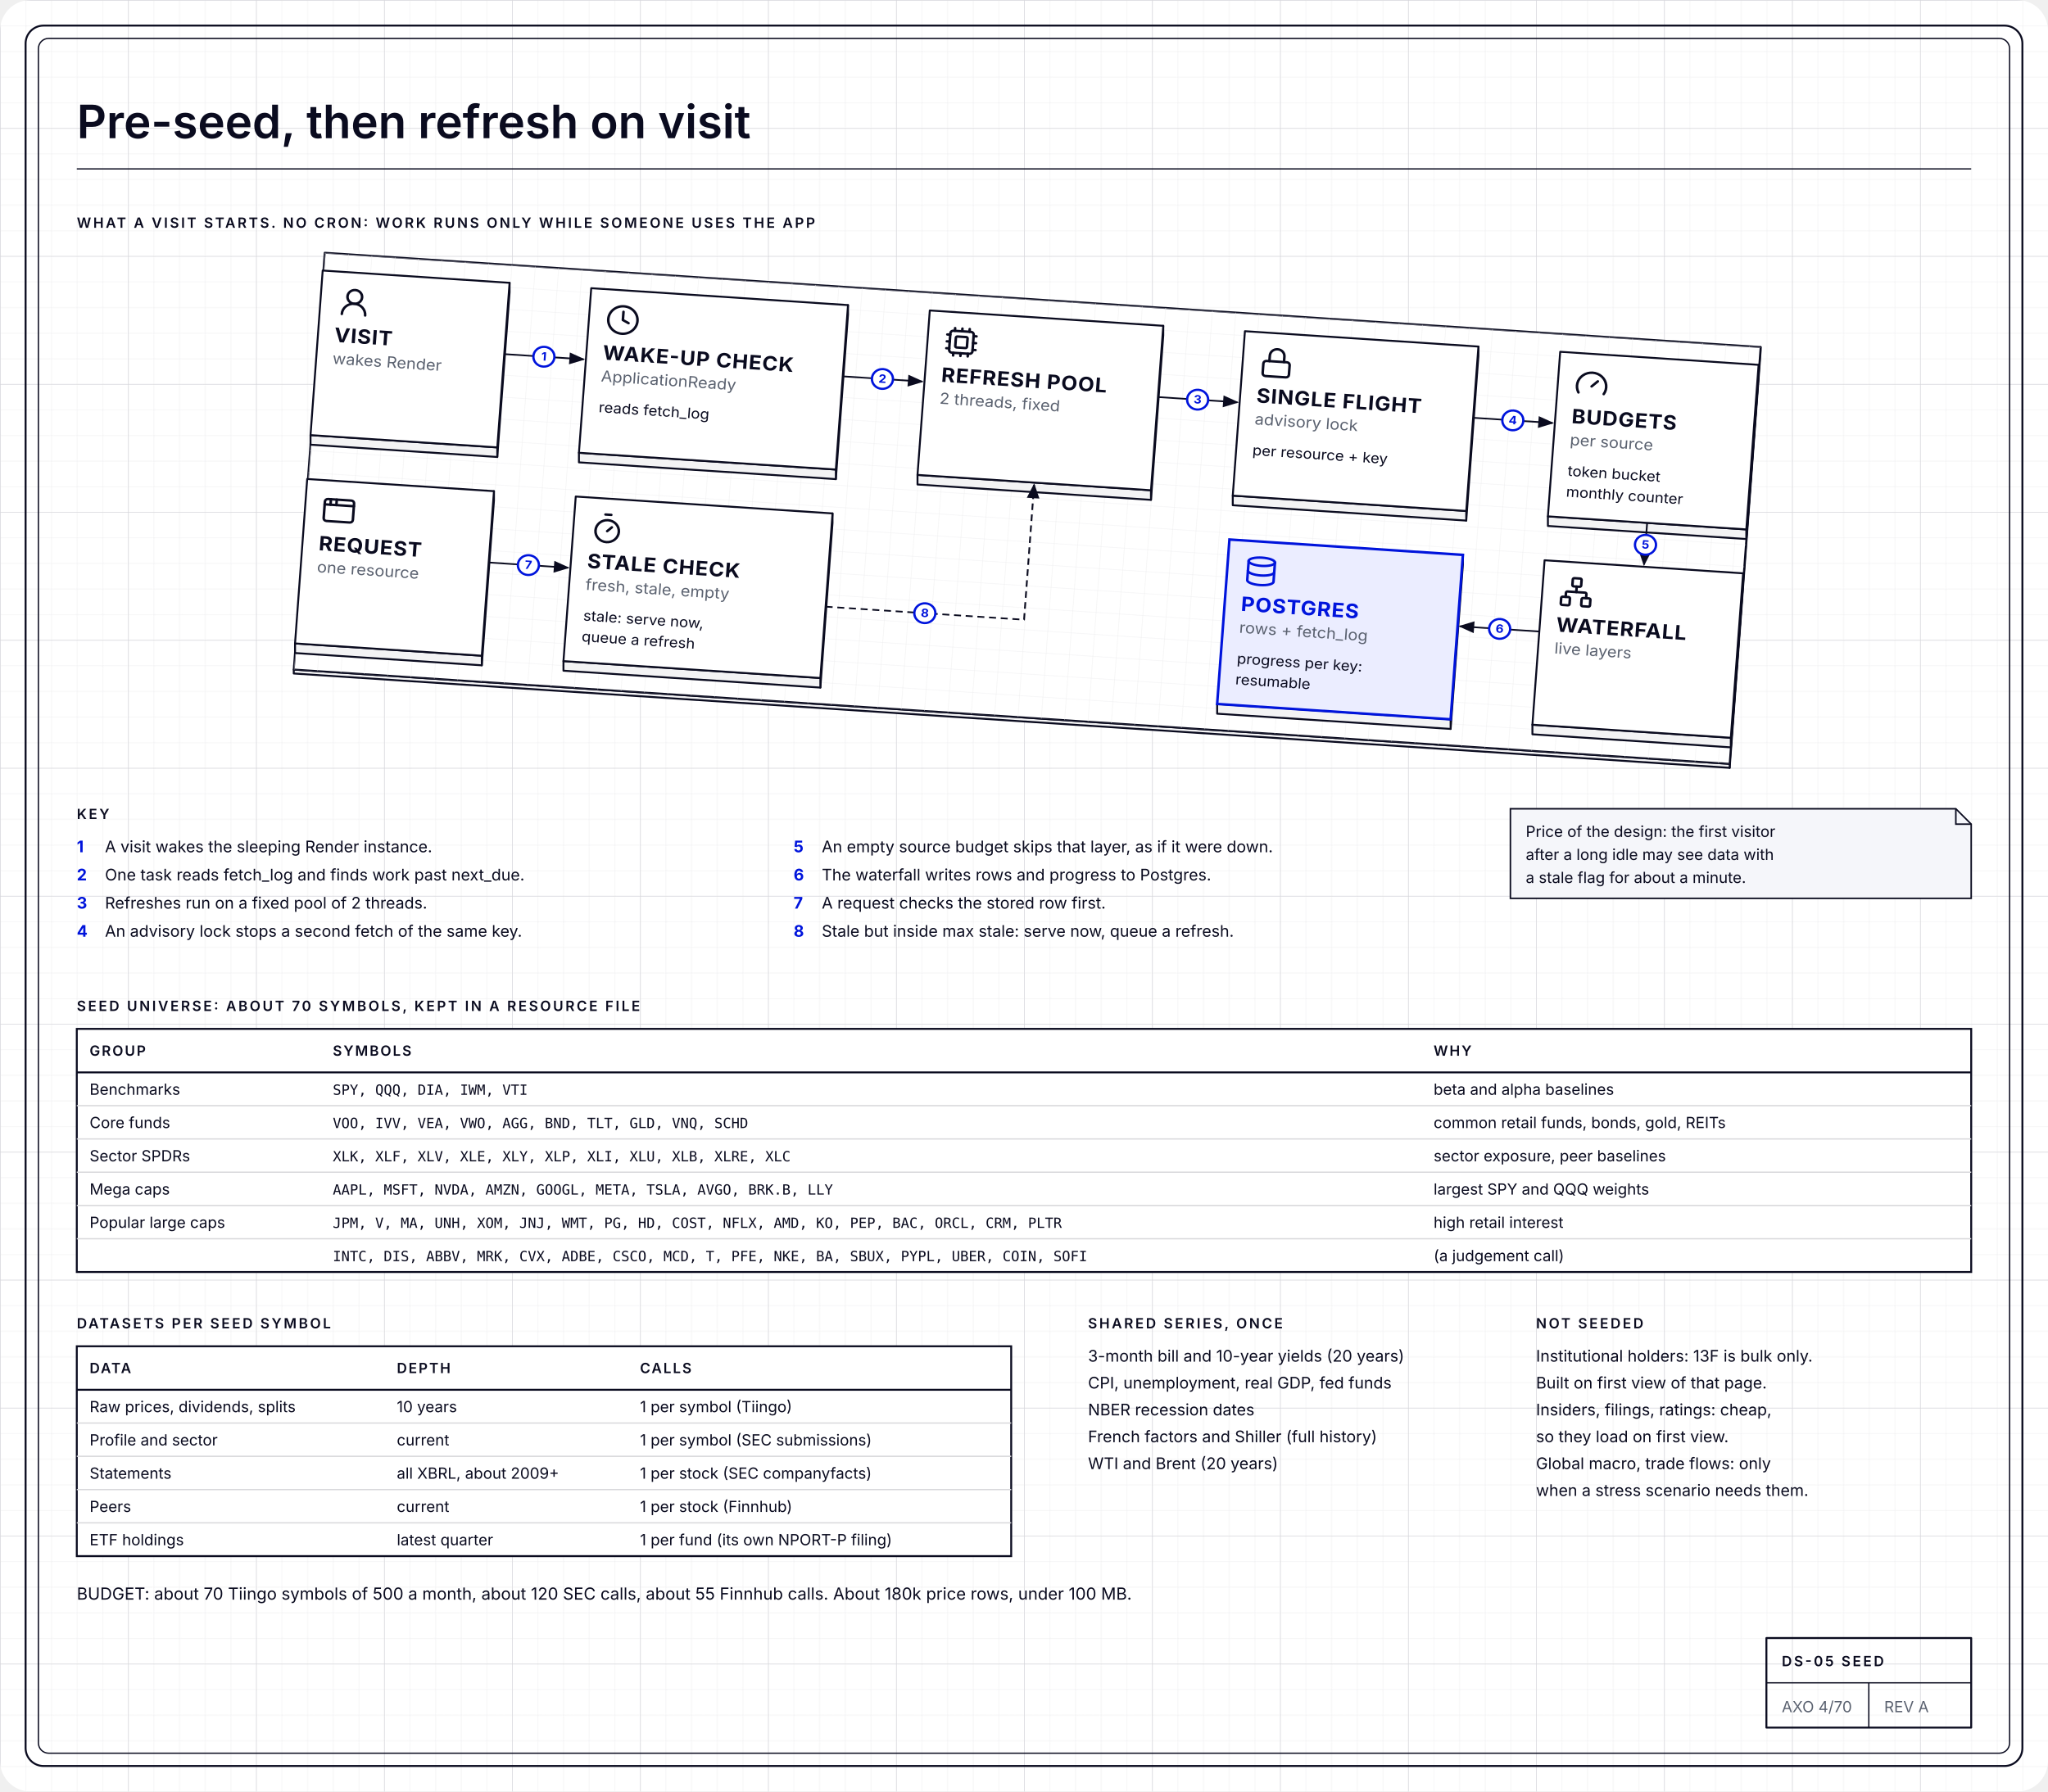
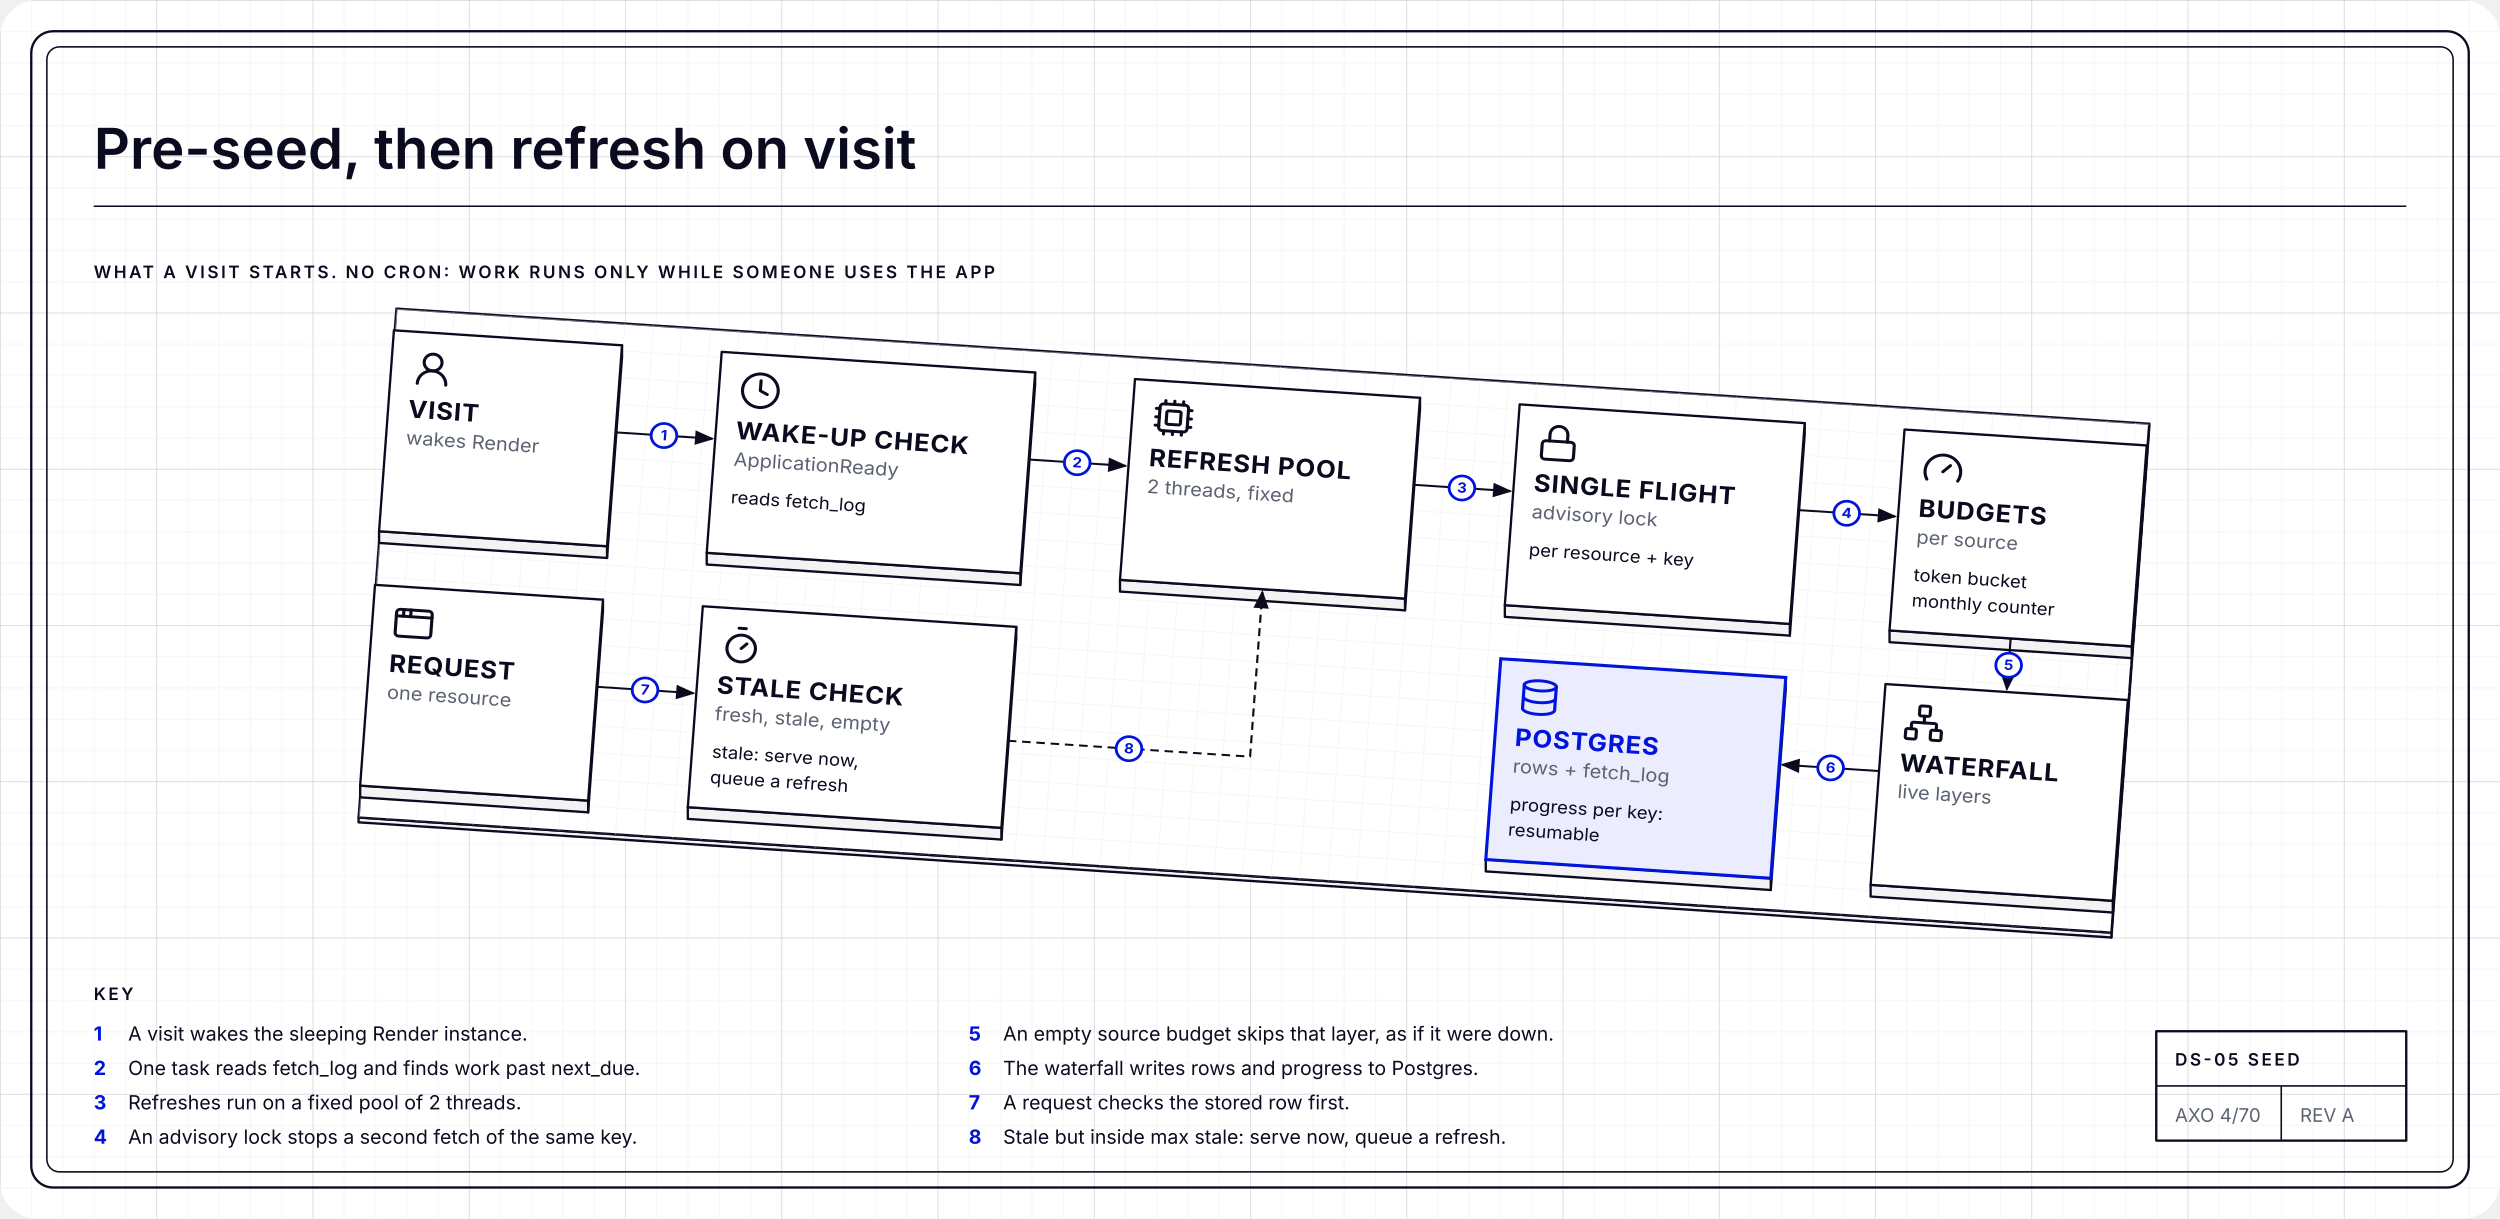
- <svg xmlns="http://www.w3.org/2000/svg" viewBox="0 0 1600 1400" width="1600" height="1400" font-family="Inter, Helvetica, Arial, sans-serif">
+ <svg xmlns="http://www.w3.org/2000/svg" viewBox="0 0 1600 780" width="1600" height="780" font-family="Inter, Helvetica, Arial, sans-serif">
  <defs>
    <pattern id="minor" width="20" height="20" patternUnits="userSpaceOnUse">
      <path d="M20 0H0V20" fill="none" stroke="#ebebed" stroke-width="0.6" />
    </pattern>
    <pattern id="major" width="100" height="100" patternUnits="userSpaceOnUse">
      <rect width="100" height="100" fill="url(#minor)" />
      <path d="M100 0H0V100" fill="none" stroke="#d8d8db" stroke-width="0.9" />
    </pattern>
    <marker id="ae" viewBox="0 0 10 10" refX="9" refY="5" markerWidth="9" markerHeight="9" orient="auto">
      <path d="M0 1L10 5L0 9z" fill="#0a0b1f" />
    </marker>
    <clipPath id="sheetclip">
-       <rect width="1600" height="1400" rx="24" />
+       <rect width="1600" height="780" rx="24" />
    </clipPath>
  </defs>
  <style>
.ink{stroke:#0a0b1f;fill:none;stroke-width:1.5;stroke-linejoin:round}.thin{stroke:#0a0b1f;fill:none;stroke-width:1}
.acc{stroke:#0014dc;fill:none;stroke-width:2}.dash{stroke:#0a0b1f;fill:none;stroke-width:1;stroke-dasharray:4 3}
.t{fill:#0a0b1f;font-size:11px;letter-spacing:1.6px;font-weight:600}.h{fill:#0a0b1f;font-size:15px;font-weight:700;letter-spacing:.6px}
.s{fill:#5b6270;font-size:12px}.n{fill:#0014dc;font-size:9.5px;font-weight:700;text-anchor:middle}
</style>
  <g clip-path="url(#sheetclip)">
-     <rect width="1600" height="1400" fill="#ffffff" />
-     <rect width="1600" height="1400" fill="url(#major)" />
-     <rect x="20" y="20" width="1560" height="1360" rx="14" class="ink" />
-     <rect x="30" y="30" width="1540" height="1340" rx="8" class="thin" />
+     <rect width="1600" height="780" fill="#ffffff" />
+     <rect width="1600" height="780" fill="url(#major)" />
+     <rect x="20" y="20" width="1560" height="740" rx="14" class="ink" />
+     <rect x="30" y="30" width="1540" height="720" rx="8" class="thin" />
    <text x="60" y="108" fill="#0a0b1f" font-size="36" font-weight="600">Pre-seed, then refresh on visit</text>
    <line x1="60" y1="132" x2="1540" y2="132" class="thin" />
    <defs>
      <marker id="tri" viewBox="0 0 14 14" refX="13" refY="7" markerWidth="14" markerHeight="14" orient="auto-start-reverse">
        <path d="M1 1L13 7L1 13z" fill="#fff" stroke="#0a0b1f" stroke-width="1.3" />
      </marker>
      <marker id="dia" viewBox="0 0 18 10" refX="17" refY="5" markerWidth="18" markerHeight="10" orient="auto-start-reverse">
        <path d="M1 5L9 1L17 5L9 9z" fill="#0a0b1f" />
      </marker>
      <marker id="open" viewBox="0 0 10 10" refX="9" refY="5" markerWidth="10" markerHeight="10" orient="auto-start-reverse">
        <path d="M1 1L9 5L1 9" fill="none" stroke="#0a0b1f" stroke-width="1.4" />
      </marker>
      <marker id="one" viewBox="0 0 14 14" refX="13" refY="7" markerWidth="14" markerHeight="14" orient="auto-start-reverse">
        <path d="M6 1V13M10 1V13" stroke="#0a0b1f" stroke-width="1.3" />
      </marker>
      <marker id="many" viewBox="0 0 16 16" refX="15" refY="8" markerWidth="16" markerHeight="16" orient="auto-start-reverse">
        <path d="M15 1L3 8L15 15M3 8H15M1 2V14" fill="none" stroke="#0a0b1f" stroke-width="1.3" />
      </marker>
    </defs>
    <text x="60" y="178" class="t" text-anchor="start" style="">WHAT A VISIT STARTS. NO CRON: WORK RUNS ONLY WHILE SOMEONE USES THE APP</text>
    <polygon points="1375.5,274.3 1351.3,600.0 1351.3,596.9 1375.5,271.2" class="ink" style="fill:#e4e4e6" />
    <polygon points="229.5,526.3 1351.3,600.0 1351.3,596.9 229.5,523.2" class="ink" style="fill:#f3f3f4" />
    <polygon points="253.7,197.5 1375.5,271.2 1351.3,596.9 229.5,523.2" class="ink" style="fill:#fff" />
    <g transform="matrix(0.912,0.059927,-0.063773,0.857,253.74,197.50)">
      <rect x="0" width="1230" height="380" fill="url(#minor)" />
    </g>
    <polygon points="398.1,228.5 388.5,357.1 388.5,349.6 398.1,221.0" class="ink" style="fill:#e4e4e6" />
    <polygon points="242.6,347.5 388.5,357.1 388.5,349.6 242.6,340.0" class="ink" style="fill:#f3f3f4" />
    <polygon points="252.1,211.4 398.1,221.0 388.5,349.6 242.6,340.0" class="ink" style="fill:#fff" />
    <g transform="matrix(0.912,0.059927,-0.063773,0.857,253.74,190.00)">
      <g transform="translate(0,25)">
        <svg x="14" y="12" width="30" height="30" viewBox="0 0 24 24" fill="none" stroke="#0a0b1f" stroke-width="1.76" stroke-linecap="round" stroke-linejoin="round">
          <circle cx="12" cy="8" r="5" />
          <path d="M20 21a8 8 0 0 0-16 0" />
        </svg>
        <text x="14" y="64" class="h" style="font-size:18px">VISIT</text>
        <text x="14" y="84" class="s" style="font-size:14px">wakes Render</text>
      </g>
    </g>
    <polygon points="662.5,245.9 653.0,374.4 653.0,366.9 662.5,238.4" class="ink" style="fill:#e4e4e6" />
    <polygon points="452.3,361.3 653.0,374.4 653.0,366.9 452.3,353.8" class="ink" style="fill:#f3f3f4" />
    <polygon points="461.9,225.2 662.5,238.4 653.0,366.9 452.3,353.8" class="ink" style="fill:#fff" />
    <g transform="matrix(0.912,0.059927,-0.063773,0.857,253.74,190.00)">
      <g transform="translate(230,25)">
        <svg x="14" y="12" width="30" height="30" viewBox="0 0 24 24" fill="none" stroke="#0a0b1f" stroke-width="1.76" stroke-linecap="round" stroke-linejoin="round">
          <circle cx="12" cy="12" r="10" />
          <path d="M12 6v6l4 2" />
        </svg>
        <text x="14" y="64" class="h" style="font-size:18px">WAKE-UP CHECK</text>
        <text x="14" y="84" class="s" style="font-size:14px">ApplicationReady</text>
        <text x="14" y="112" class="s" style="fill:#0a0b1f;font-size:13px">reads fetch_log</text>
      </g>
    </g>
    <polygon points="908.8,262.1 899.2,390.6 899.2,383.1 908.8,254.6" class="ink" style="fill:#e4e4e6" />
    <polygon points="716.8,378.6 899.2,390.6 899.2,383.1 716.8,371.1" class="ink" style="fill:#f3f3f4" />
    <polygon points="726.4,242.6 908.8,254.6 899.2,383.1 716.8,371.1" class="ink" style="fill:#fff" />
    <g transform="matrix(0.912,0.059927,-0.063773,0.857,253.74,190.00)">
      <g transform="translate(520,25)">
        <svg x="14" y="12" width="30" height="30" viewBox="0 0 24 24" fill="none" stroke="#0a0b1f" stroke-width="1.76" stroke-linecap="round" stroke-linejoin="round">
          <path d="M12 20v2" />
          <path d="M12 2v2" />
          <path d="M17 20v2" />
          <path d="M17 2v2" />
          <path d="M2 12h2" />
          <path d="M2 17h2" />
          <path d="M2 7h2" />
          <path d="M20 12h2" />
          <path d="M20 17h2" />
          <path d="M20 7h2" />
          <path d="M7 20v2" />
          <path d="M7 2v2" />
          <rect x="4" y="4" width="16" height="16" rx="2" />
          <rect x="8" y="8" width="8" height="8" rx="1" />
        </svg>
        <text x="14" y="64" class="h" style="font-size:18px">REFRESH POOL</text>
        <text x="14" y="84" class="s" style="font-size:14px">2 threads, fixed</text>
      </g>
    </g>
    <polygon points="1155.0,278.3 1145.5,406.8 1145.5,399.3 1155.0,270.8" class="ink" style="fill:#e4e4e6" />
    <polygon points="963.1,394.8 1145.5,406.8 1145.5,399.3 963.1,387.3" class="ink" style="fill:#f3f3f4" />
    <polygon points="972.6,258.8 1155.0,270.8 1145.5,399.3 963.1,387.3" class="ink" style="fill:#fff" />
    <g transform="matrix(0.912,0.059927,-0.063773,0.857,253.74,190.00)">
      <g transform="translate(790,25)">
        <svg x="14" y="12" width="30" height="30" viewBox="0 0 24 24" fill="none" stroke="#0a0b1f" stroke-width="1.76" stroke-linecap="round" stroke-linejoin="round">
          <rect width="18" height="11" x="3" y="11" rx="2" ry="2" />
          <path d="M7 11V7a5 5 0 0 1 10 0v4" />
        </svg>
        <text x="14" y="64" class="h" style="font-size:18px">SINGLE FLIGHT</text>
        <text x="14" y="84" class="s" style="font-size:14px">advisory lock</text>
        <text x="14" y="112" class="s" style="fill:#0a0b1f;font-size:13px">per resource + key</text>
      </g>
    </g>
    <polygon points="1373.9,292.6 1364.3,421.2 1364.3,413.7 1373.9,285.1" class="ink" style="fill:#e4e4e6" />
    <polygon points="1209.3,411.0 1364.3,421.2 1364.3,413.7 1209.3,403.5" class="ink" style="fill:#f3f3f4" />
    <polygon points="1218.9,274.9 1373.9,285.1 1364.3,413.7 1209.3,403.5" class="ink" style="fill:#fff" />
    <g transform="matrix(0.912,0.059927,-0.063773,0.857,253.74,190.00)">
      <g transform="translate(1060,25)">
        <svg x="14" y="12" width="30" height="30" viewBox="0 0 24 24" fill="none" stroke="#0a0b1f" stroke-width="1.76" stroke-linecap="round" stroke-linejoin="round">
          <path d="m12 14 4-4" />
          <path d="M3.34 19a10 10 0 1 1 17.32 0" />
        </svg>
        <text x="14" y="64" class="h" style="font-size:18px">BUDGETS</text>
        <text x="14" y="84" class="s" style="font-size:14px">per source</text>
        <text x="14" y="112" class="s" style="fill:#0a0b1f;font-size:13px">token bucket</text>
        <text x="14" y="131" class="s" style="fill:#0a0b1f;font-size:13px">monthly counter</text>
      </g>
    </g>
    <polygon points="385.9,391.3 376.4,519.9 376.4,512.4 385.9,383.8" class="ink" style="fill:#e4e4e6" />
    <polygon points="230.5,510.3 376.4,519.9 376.4,512.4 230.5,502.8" class="ink" style="fill:#f3f3f4" />
    <polygon points="240.0,374.3 385.9,383.8 376.4,512.4 230.5,502.8" class="ink" style="fill:#fff" />
    <g transform="matrix(0.912,0.059927,-0.063773,0.857,253.74,190.00)">
      <g transform="translate(0,215)">
        <svg x="14" y="12" width="30" height="30" viewBox="0 0 24 24" fill="none" stroke="#0a0b1f" stroke-width="1.76" stroke-linecap="round" stroke-linejoin="round">
          <rect x="2" y="4" width="20" height="16" rx="2" />
          <path d="M10 4v4" />
          <path d="M2 8h20" />
          <path d="M6 4v4" />
        </svg>
        <text x="14" y="64" class="h" style="font-size:18px">REQUEST</text>
        <text x="14" y="84" class="s" style="font-size:14px">one resource</text>
      </g>
    </g>
    <polygon points="650.4,408.7 640.9,537.3 640.9,529.8 650.4,401.2" class="ink" style="fill:#e4e4e6" />
    <polygon points="440.2,524.1 640.9,537.3 640.9,529.8 440.2,516.6" class="ink" style="fill:#f3f3f4" />
    <polygon points="449.8,388.0 650.4,401.2 640.9,529.8 440.2,516.6" class="ink" style="fill:#fff" />
    <g transform="matrix(0.912,0.059927,-0.063773,0.857,253.74,190.00)">
      <g transform="translate(230,215)">
        <svg x="14" y="12" width="30" height="30" viewBox="0 0 24 24" fill="none" stroke="#0a0b1f" stroke-width="1.76" stroke-linecap="round" stroke-linejoin="round">
          <line x1="10" x2="14" y1="2" y2="2" />
          <line x1="12" x2="15" y1="14" y2="11" />
          <circle cx="12" cy="14" r="8" />
        </svg>
        <text x="14" y="64" class="h" style="font-size:18px">STALE CHECK</text>
        <text x="14" y="84" class="s" style="font-size:14px">fresh, stale, empty</text>
        <text x="14" y="112" class="s" style="fill:#0a0b1f;font-size:13px">stale: serve now,</text>
        <text x="14" y="131" class="s" style="fill:#0a0b1f;font-size:13px">queue a refresh</text>
      </g>
    </g>
    <polygon points="1142.9,441.1 1133.3,569.6 1133.3,562.1 1142.9,433.6" class="ink" style="fill:#e4e4e6" />
    <polygon points="950.9,557.7 1133.3,569.6 1133.3,562.1 950.9,550.1" class="ink" style="fill:#f3f3f4" />
    <polygon points="960.5,421.6 1142.9,433.6 1133.3,562.1 950.9,550.1" class="acc" style="fill:#ebedff" />
    <g transform="matrix(0.912,0.059927,-0.063773,0.857,253.74,190.00)">
      <g transform="translate(790,215)">
        <svg x="14" y="12" width="30" height="30" viewBox="0 0 24 24" fill="none" stroke="#0014dc" stroke-width="1.76" stroke-linecap="round" stroke-linejoin="round">
          <ellipse cx="12" cy="5" rx="9" ry="3" />
          <path d="M3 5V19A9 3 0 0 0 21 19V5" />
          <path d="M3 12A9 3 0 0 0 21 12" />
        </svg>
        <text x="14" y="64" class="h" style="fill:#0014dc;font-size:18px">POSTGRES</text>
        <text x="14" y="84" class="s" style="font-size:14px">rows + fetch_log</text>
        <text x="14" y="112" class="s" style="fill:#0a0b1f;font-size:13px">progress per key:</text>
        <text x="14" y="131" class="s" style="fill:#0a0b1f;font-size:13px">resumable</text>
      </g>
    </g>
    <polygon points="1361.8,455.5 1352.2,584.0 1352.2,576.5 1361.8,448.0" class="ink" style="fill:#e4e4e6" />
    <polygon points="1197.2,573.8 1352.2,584.0 1352.2,576.5 1197.2,566.3" class="ink" style="fill:#f3f3f4" />
    <polygon points="1206.7,437.8 1361.8,448.0 1352.2,576.5 1197.2,566.3" class="ink" style="fill:#fff" />
    <g transform="matrix(0.912,0.059927,-0.063773,0.857,253.74,190.00)">
      <g transform="translate(1060,215)">
        <svg x="14" y="12" width="30" height="30" viewBox="0 0 24 24" fill="none" stroke="#0a0b1f" stroke-width="1.76" stroke-linecap="round" stroke-linejoin="round">
          <rect x="16" y="16" width="6" height="6" rx="1" />
          <rect x="2" y="16" width="6" height="6" rx="1" />
          <rect x="9" y="2" width="6" height="6" rx="1" />
          <path d="M5 16v-3a1 1 0 0 1 1-1h12a1 1 0 0 1 1 1v3" />
          <path d="M12 12V8" />
        </svg>
        <text x="14" y="64" class="h" style="font-size:18px">WATERFALL</text>
        <text x="14" y="84" class="s" style="font-size:14px">live layers</text>
      </g>
    </g>
    <g transform="matrix(0.912,0.059927,-0.063773,0.857,253.74,190.00)">
      <path d="M160 90 H228" class="ink" style="" marker-end="url(#ae)" />
      <path d="M450 90 H518" class="ink" style="" marker-end="url(#ae)" />
      <path d="M720 90 H788" class="ink" style="" marker-end="url(#ae)" />
      <path d="M990 90 H1058" class="ink" style="" marker-end="url(#ae)" />
      <path d="M1145 175 V213" class="ink" style="" marker-end="url(#ae)" />
      <path d="M1060 280 H992" class="ink" style="" marker-end="url(#ae)" />
      <path d="M160 280 H228" class="ink" style="" marker-end="url(#ae)" />
      <path d="M450 300 H620 V177" class="ink" style="stroke-dasharray:6 4" marker-end="url(#ae)" />
      <circle cx="194" cy="90" r="9" class="acc" style="fill:#fff" />
      <text x="194" y="93.5" class="n" style="font-size:10.5px">1</text>
      <circle cx="484" cy="90" r="9" class="acc" style="fill:#fff" />
      <text x="484" y="93.5" class="n" style="font-size:10.5px">2</text>
      <circle cx="754" cy="90" r="9" class="acc" style="fill:#fff" />
      <text x="754" y="93.5" class="n" style="font-size:10.5px">3</text>
      <circle cx="1024" cy="90" r="9" class="acc" style="fill:#fff" />
      <text x="1024" y="93.5" class="n" style="font-size:10.5px">4</text>
      <circle cx="1145" cy="195" r="9" class="acc" style="fill:#fff" />
      <text x="1145" y="198.5" class="n" style="font-size:10.5px">5</text>
      <circle cx="1026" cy="280" r="9" class="acc" style="fill:#fff" />
      <text x="1026" y="283.5" class="n" style="font-size:10.5px">6</text>
      <circle cx="194" cy="280" r="9" class="acc" style="fill:#fff" />
      <text x="194" y="283.5" class="n" style="font-size:10.5px">7</text>
      <circle cx="535" cy="300" r="9" class="acc" style="fill:#fff" />
      <text x="535" y="303.5" class="n" style="font-size:10.5px">8</text>
    </g>
    <text x="60" y="640" class="t" text-anchor="start" style="">KEY</text>
    <text x="60" y="666" class="s" text-anchor="start" style="font-size:12.5px;font-weight:700;fill:#0014dc">1</text>
    <text x="82" y="666" class="s" text-anchor="start" style="font-size:12.5px;fill:#0a0b1f">A visit wakes the sleeping Render instance.</text>
    <text x="60" y="688" class="s" text-anchor="start" style="font-size:12.5px;font-weight:700;fill:#0014dc">2</text>
    <text x="82" y="688" class="s" text-anchor="start" style="font-size:12.5px;fill:#0a0b1f">One task reads fetch_log and finds work past next_due.</text>
    <text x="60" y="710" class="s" text-anchor="start" style="font-size:12.5px;font-weight:700;fill:#0014dc">3</text>
    <text x="82" y="710" class="s" text-anchor="start" style="font-size:12.5px;fill:#0a0b1f">Refreshes run on a fixed pool of 2 threads.</text>
    <text x="60" y="732" class="s" text-anchor="start" style="font-size:12.5px;font-weight:700;fill:#0014dc">4</text>
    <text x="82" y="732" class="s" text-anchor="start" style="font-size:12.5px;fill:#0a0b1f">An advisory lock stops a second fetch of the same key.</text>
    <text x="620" y="666" class="s" text-anchor="start" style="font-size:12.5px;font-weight:700;fill:#0014dc">5</text>
    <text x="642" y="666" class="s" text-anchor="start" style="font-size:12.5px;fill:#0a0b1f">An empty source budget skips that layer, as if it were down.</text>
    <text x="620" y="688" class="s" text-anchor="start" style="font-size:12.5px;font-weight:700;fill:#0014dc">6</text>
    <text x="642" y="688" class="s" text-anchor="start" style="font-size:12.5px;fill:#0a0b1f">The waterfall writes rows and progress to Postgres.</text>
    <text x="620" y="710" class="s" text-anchor="start" style="font-size:12.5px;font-weight:700;fill:#0014dc">7</text>
    <text x="642" y="710" class="s" text-anchor="start" style="font-size:12.5px;fill:#0a0b1f">A request checks the stored row first.</text>
    <text x="620" y="732" class="s" text-anchor="start" style="font-size:12.5px;font-weight:700;fill:#0014dc">8</text>
    <text x="642" y="732" class="s" text-anchor="start" style="font-size:12.5px;fill:#0a0b1f">Stale but inside max stale: serve now, queue a refresh.</text>
-     <path d="M1180 632 H1528 L1540 644 V702 H1180 Z" style="fill:#f5f6fa;stroke:#0a0b1f;stroke-width:1.2" />
-     <path d="M1528 632 V644 H1540" style="fill:none;stroke:#0a0b1f;stroke-width:1.2" />
-     <text x="1192" y="654" class="s" text-anchor="start" style="font-size:12px;fill:#0a0b1f">Price of the design: the first visitor</text>
-     <text x="1192" y="672" class="s" text-anchor="start" style="font-size:12px;fill:#0a0b1f">after a long idle may see data with</text>
-     <text x="1192" y="690" class="s" text-anchor="start" style="font-size:12px;fill:#0a0b1f">a stale flag for about a minute.</text>
-     <text x="60" y="790" class="t" text-anchor="start" style="">SEED UNIVERSE: ABOUT 70 SYMBOLS, KEPT IN A RESOURCE FILE</text>
-     <rect x="60" y="804" width="1480" height="190" style="fill:#fff;stroke:#0a0b1f;stroke-width:1.5" />
-     <line x1="60" y1="838" x2="1540" y2="838" style="stroke:#0a0b1f;stroke-width:1.5" />
-     <text x="70" y="825.0" class="t" text-anchor="start" style="font-size:11px;letter-spacing:1.2px">GROUP</text>
-     <text x="260" y="825.0" class="t" text-anchor="start" style="font-size:11px;letter-spacing:1.2px">SYMBOLS</text>
-     <text x="1120" y="825.0" class="t" text-anchor="start" style="font-size:11px;letter-spacing:1.2px">WHY</text>
-     <text x="70" y="855.5" class="s" text-anchor="start" style="font-size:12px;fill:#0a0b1f">Benchmarks</text>
-     <text x="260" y="855.5" class="s" text-anchor="start" style="font-size:12px;fill:#0a0b1f;font-family:'JetBrains Mono','DejaVu Sans Mono',monospace;font-size:11px">SPY, QQQ, DIA, IWM, VTI</text>
-     <text x="1120" y="855.5" class="s" text-anchor="start" style="font-size:12px;fill:#0a0b1f">beta and alpha baselines</text>
-     <line x1="60" y1="864" x2="1540" y2="864" style="stroke:#d8d8db;stroke-width:1" />
-     <text x="70" y="881.5" class="s" text-anchor="start" style="font-size:12px;fill:#0a0b1f">Core funds</text>
-     <text x="260" y="881.5" class="s" text-anchor="start" style="font-size:12px;fill:#0a0b1f;font-family:'JetBrains Mono','DejaVu Sans Mono',monospace;font-size:11px">VOO, IVV, VEA, VWO, AGG, BND, TLT, GLD, VNQ, SCHD</text>
-     <text x="1120" y="881.5" class="s" text-anchor="start" style="font-size:12px;fill:#0a0b1f">common retail funds, bonds, gold, REITs</text>
-     <line x1="60" y1="890" x2="1540" y2="890" style="stroke:#d8d8db;stroke-width:1" />
-     <text x="70" y="907.5" class="s" text-anchor="start" style="font-size:12px;fill:#0a0b1f">Sector SPDRs</text>
-     <text x="260" y="907.5" class="s" text-anchor="start" style="font-size:12px;fill:#0a0b1f;font-family:'JetBrains Mono','DejaVu Sans Mono',monospace;font-size:11px">XLK, XLF, XLV, XLE, XLY, XLP, XLI, XLU, XLB, XLRE, XLC</text>
-     <text x="1120" y="907.5" class="s" text-anchor="start" style="font-size:12px;fill:#0a0b1f">sector exposure, peer baselines</text>
-     <line x1="60" y1="916" x2="1540" y2="916" style="stroke:#d8d8db;stroke-width:1" />
-     <text x="70" y="933.5" class="s" text-anchor="start" style="font-size:12px;fill:#0a0b1f">Mega caps</text>
-     <text x="260" y="933.5" class="s" text-anchor="start" style="font-size:12px;fill:#0a0b1f;font-family:'JetBrains Mono','DejaVu Sans Mono',monospace;font-size:11px">AAPL, MSFT, NVDA, AMZN, GOOGL, META, TSLA, AVGO, BRK.B, LLY</text>
-     <text x="1120" y="933.5" class="s" text-anchor="start" style="font-size:12px;fill:#0a0b1f">largest SPY and QQQ weights</text>
-     <line x1="60" y1="942" x2="1540" y2="942" style="stroke:#d8d8db;stroke-width:1" />
-     <text x="70" y="959.5" class="s" text-anchor="start" style="font-size:12px;fill:#0a0b1f">Popular large caps</text>
-     <text x="260" y="959.5" class="s" text-anchor="start" style="font-size:12px;fill:#0a0b1f;font-family:'JetBrains Mono','DejaVu Sans Mono',monospace;font-size:11px">JPM, V, MA, UNH, XOM, JNJ, WMT, PG, HD, COST, NFLX, AMD, KO, PEP, BAC, ORCL, CRM, PLTR</text>
-     <text x="1120" y="959.5" class="s" text-anchor="start" style="font-size:12px;fill:#0a0b1f">high retail interest</text>
-     <line x1="60" y1="968" x2="1540" y2="968" style="stroke:#d8d8db;stroke-width:1" />
-     <text x="70" y="985.5" class="s" text-anchor="start" style="font-size:12px;fill:#0a0b1f" />
-     <text x="260" y="985.5" class="s" text-anchor="start" style="font-size:12px;fill:#0a0b1f;font-family:'JetBrains Mono','DejaVu Sans Mono',monospace;font-size:11px">INTC, DIS, ABBV, MRK, CVX, ADBE, CSCO, MCD, T, PFE, NKE, BA, SBUX, PYPL, UBER, COIN, SOFI</text>
-     <text x="1120" y="985.5" class="s" text-anchor="start" style="font-size:12px;fill:#0a0b1f">(a judgement call)</text>
-     <text x="60" y="1038" class="t" text-anchor="start" style="">DATASETS PER SEED SYMBOL</text>
-     <rect x="60" y="1052" width="730" height="164" style="fill:#fff;stroke:#0a0b1f;stroke-width:1.5" />
-     <line x1="60" y1="1086" x2="790" y2="1086" style="stroke:#0a0b1f;stroke-width:1.5" />
-     <text x="70" y="1073.0" class="t" text-anchor="start" style="font-size:11px;letter-spacing:1.2px">DATA</text>
-     <text x="310" y="1073.0" class="t" text-anchor="start" style="font-size:11px;letter-spacing:1.2px">DEPTH</text>
-     <text x="500" y="1073.0" class="t" text-anchor="start" style="font-size:11px;letter-spacing:1.2px">CALLS</text>
-     <text x="70" y="1103.5" class="s" text-anchor="start" style="font-size:12px;fill:#0a0b1f">Raw prices, dividends, splits</text>
-     <text x="310" y="1103.5" class="s" text-anchor="start" style="font-size:12px;fill:#0a0b1f">10 years</text>
-     <text x="500" y="1103.5" class="s" text-anchor="start" style="font-size:12px;fill:#0a0b1f">1 per symbol (Tiingo)</text>
-     <line x1="60" y1="1112" x2="790" y2="1112" style="stroke:#d8d8db;stroke-width:1" />
-     <text x="70" y="1129.5" class="s" text-anchor="start" style="font-size:12px;fill:#0a0b1f">Profile and sector</text>
-     <text x="310" y="1129.5" class="s" text-anchor="start" style="font-size:12px;fill:#0a0b1f">current</text>
-     <text x="500" y="1129.5" class="s" text-anchor="start" style="font-size:12px;fill:#0a0b1f">1 per symbol (SEC submissions)</text>
-     <line x1="60" y1="1138" x2="790" y2="1138" style="stroke:#d8d8db;stroke-width:1" />
-     <text x="70" y="1155.5" class="s" text-anchor="start" style="font-size:12px;fill:#0a0b1f">Statements</text>
-     <text x="310" y="1155.5" class="s" text-anchor="start" style="font-size:12px;fill:#0a0b1f">all XBRL, about 2009+</text>
-     <text x="500" y="1155.5" class="s" text-anchor="start" style="font-size:12px;fill:#0a0b1f">1 per stock (SEC companyfacts)</text>
-     <line x1="60" y1="1164" x2="790" y2="1164" style="stroke:#d8d8db;stroke-width:1" />
-     <text x="70" y="1181.5" class="s" text-anchor="start" style="font-size:12px;fill:#0a0b1f">Peers</text>
-     <text x="310" y="1181.5" class="s" text-anchor="start" style="font-size:12px;fill:#0a0b1f">current</text>
-     <text x="500" y="1181.5" class="s" text-anchor="start" style="font-size:12px;fill:#0a0b1f">1 per stock (Finnhub)</text>
-     <line x1="60" y1="1190" x2="790" y2="1190" style="stroke:#d8d8db;stroke-width:1" />
-     <text x="70" y="1207.5" class="s" text-anchor="start" style="font-size:12px;fill:#0a0b1f">ETF holdings</text>
-     <text x="310" y="1207.5" class="s" text-anchor="start" style="font-size:12px;fill:#0a0b1f">latest quarter</text>
-     <text x="500" y="1207.5" class="s" text-anchor="start" style="font-size:12px;fill:#0a0b1f">1 per fund (its own NPORT-P filing)</text>
-     <text x="850" y="1038" class="t" text-anchor="start" style="">SHARED SERIES, ONCE</text>
-     <text x="850" y="1064" class="s" text-anchor="start" style="font-size:12.5px;fill:#0a0b1f">3-month bill and 10-year yields (20 years)</text>
-     <text x="850" y="1085" class="s" text-anchor="start" style="font-size:12.5px;fill:#0a0b1f">CPI, unemployment, real GDP, fed funds</text>
-     <text x="850" y="1106" class="s" text-anchor="start" style="font-size:12.5px;fill:#0a0b1f">NBER recession dates</text>
-     <text x="850" y="1127" class="s" text-anchor="start" style="font-size:12.5px;fill:#0a0b1f">French factors and Shiller (full history)</text>
-     <text x="850" y="1148" class="s" text-anchor="start" style="font-size:12.5px;fill:#0a0b1f">WTI and Brent (20 years)</text>
-     <text x="1200" y="1038" class="t" text-anchor="start" style="">NOT SEEDED</text>
-     <text x="1200" y="1064" class="s" text-anchor="start" style="font-size:12.5px;fill:#0a0b1f">Institutional holders: 13F is bulk only.</text>
-     <text x="1200" y="1085" class="s" text-anchor="start" style="font-size:12.5px;fill:#0a0b1f">Built on first view of that page.</text>
-     <text x="1200" y="1106" class="s" text-anchor="start" style="font-size:12.5px;fill:#0a0b1f">Insiders, filings, ratings: cheap,</text>
-     <text x="1200" y="1127" class="s" text-anchor="start" style="font-size:12.5px;fill:#0a0b1f">so they load on first view.</text>
-     <text x="1200" y="1148" class="s" text-anchor="start" style="font-size:12.5px;fill:#0a0b1f">Global macro, trade flows: only</text>
-     <text x="1200" y="1169" class="s" text-anchor="start" style="font-size:12.5px;fill:#0a0b1f">when a stress scenario needs them.</text>
-     <text x="60" y="1250" class="s" text-anchor="start" style="font-size:13px;fill:#0a0b1f">BUDGET: about 70 Tiingo symbols of 500 a month, about 120 SEC calls, about 55 Finnhub calls. About 180k price rows, under 100 MB.</text>
-     <rect x="1380" y="1280" width="160" height="70" class="ink" />
-     <line x1="1380" y1="1315" x2="1540" y2="1315" class="thin" />
-     <line x1="1460" y1="1315" x2="1460" y2="1350" class="thin" />
-     <text x="1392" y="1302" class="t">DS-05 SEED</text>
-     <text x="1392" y="1338" class="s">AXO 4/70</text>
-     <text x="1472" y="1338" class="s">REV A</text>
+     <rect x="1380" y="660" width="160" height="70" class="ink" />
+     <line x1="1380" y1="695" x2="1540" y2="695" class="thin" />
+     <line x1="1460" y1="695" x2="1460" y2="730" class="thin" />
+     <text x="1392" y="682" class="t">DS-05 SEED</text>
+     <text x="1392" y="718" class="s">AXO 4/70</text>
+     <text x="1472" y="718" class="s">REV A</text>
  </g>
</svg>
